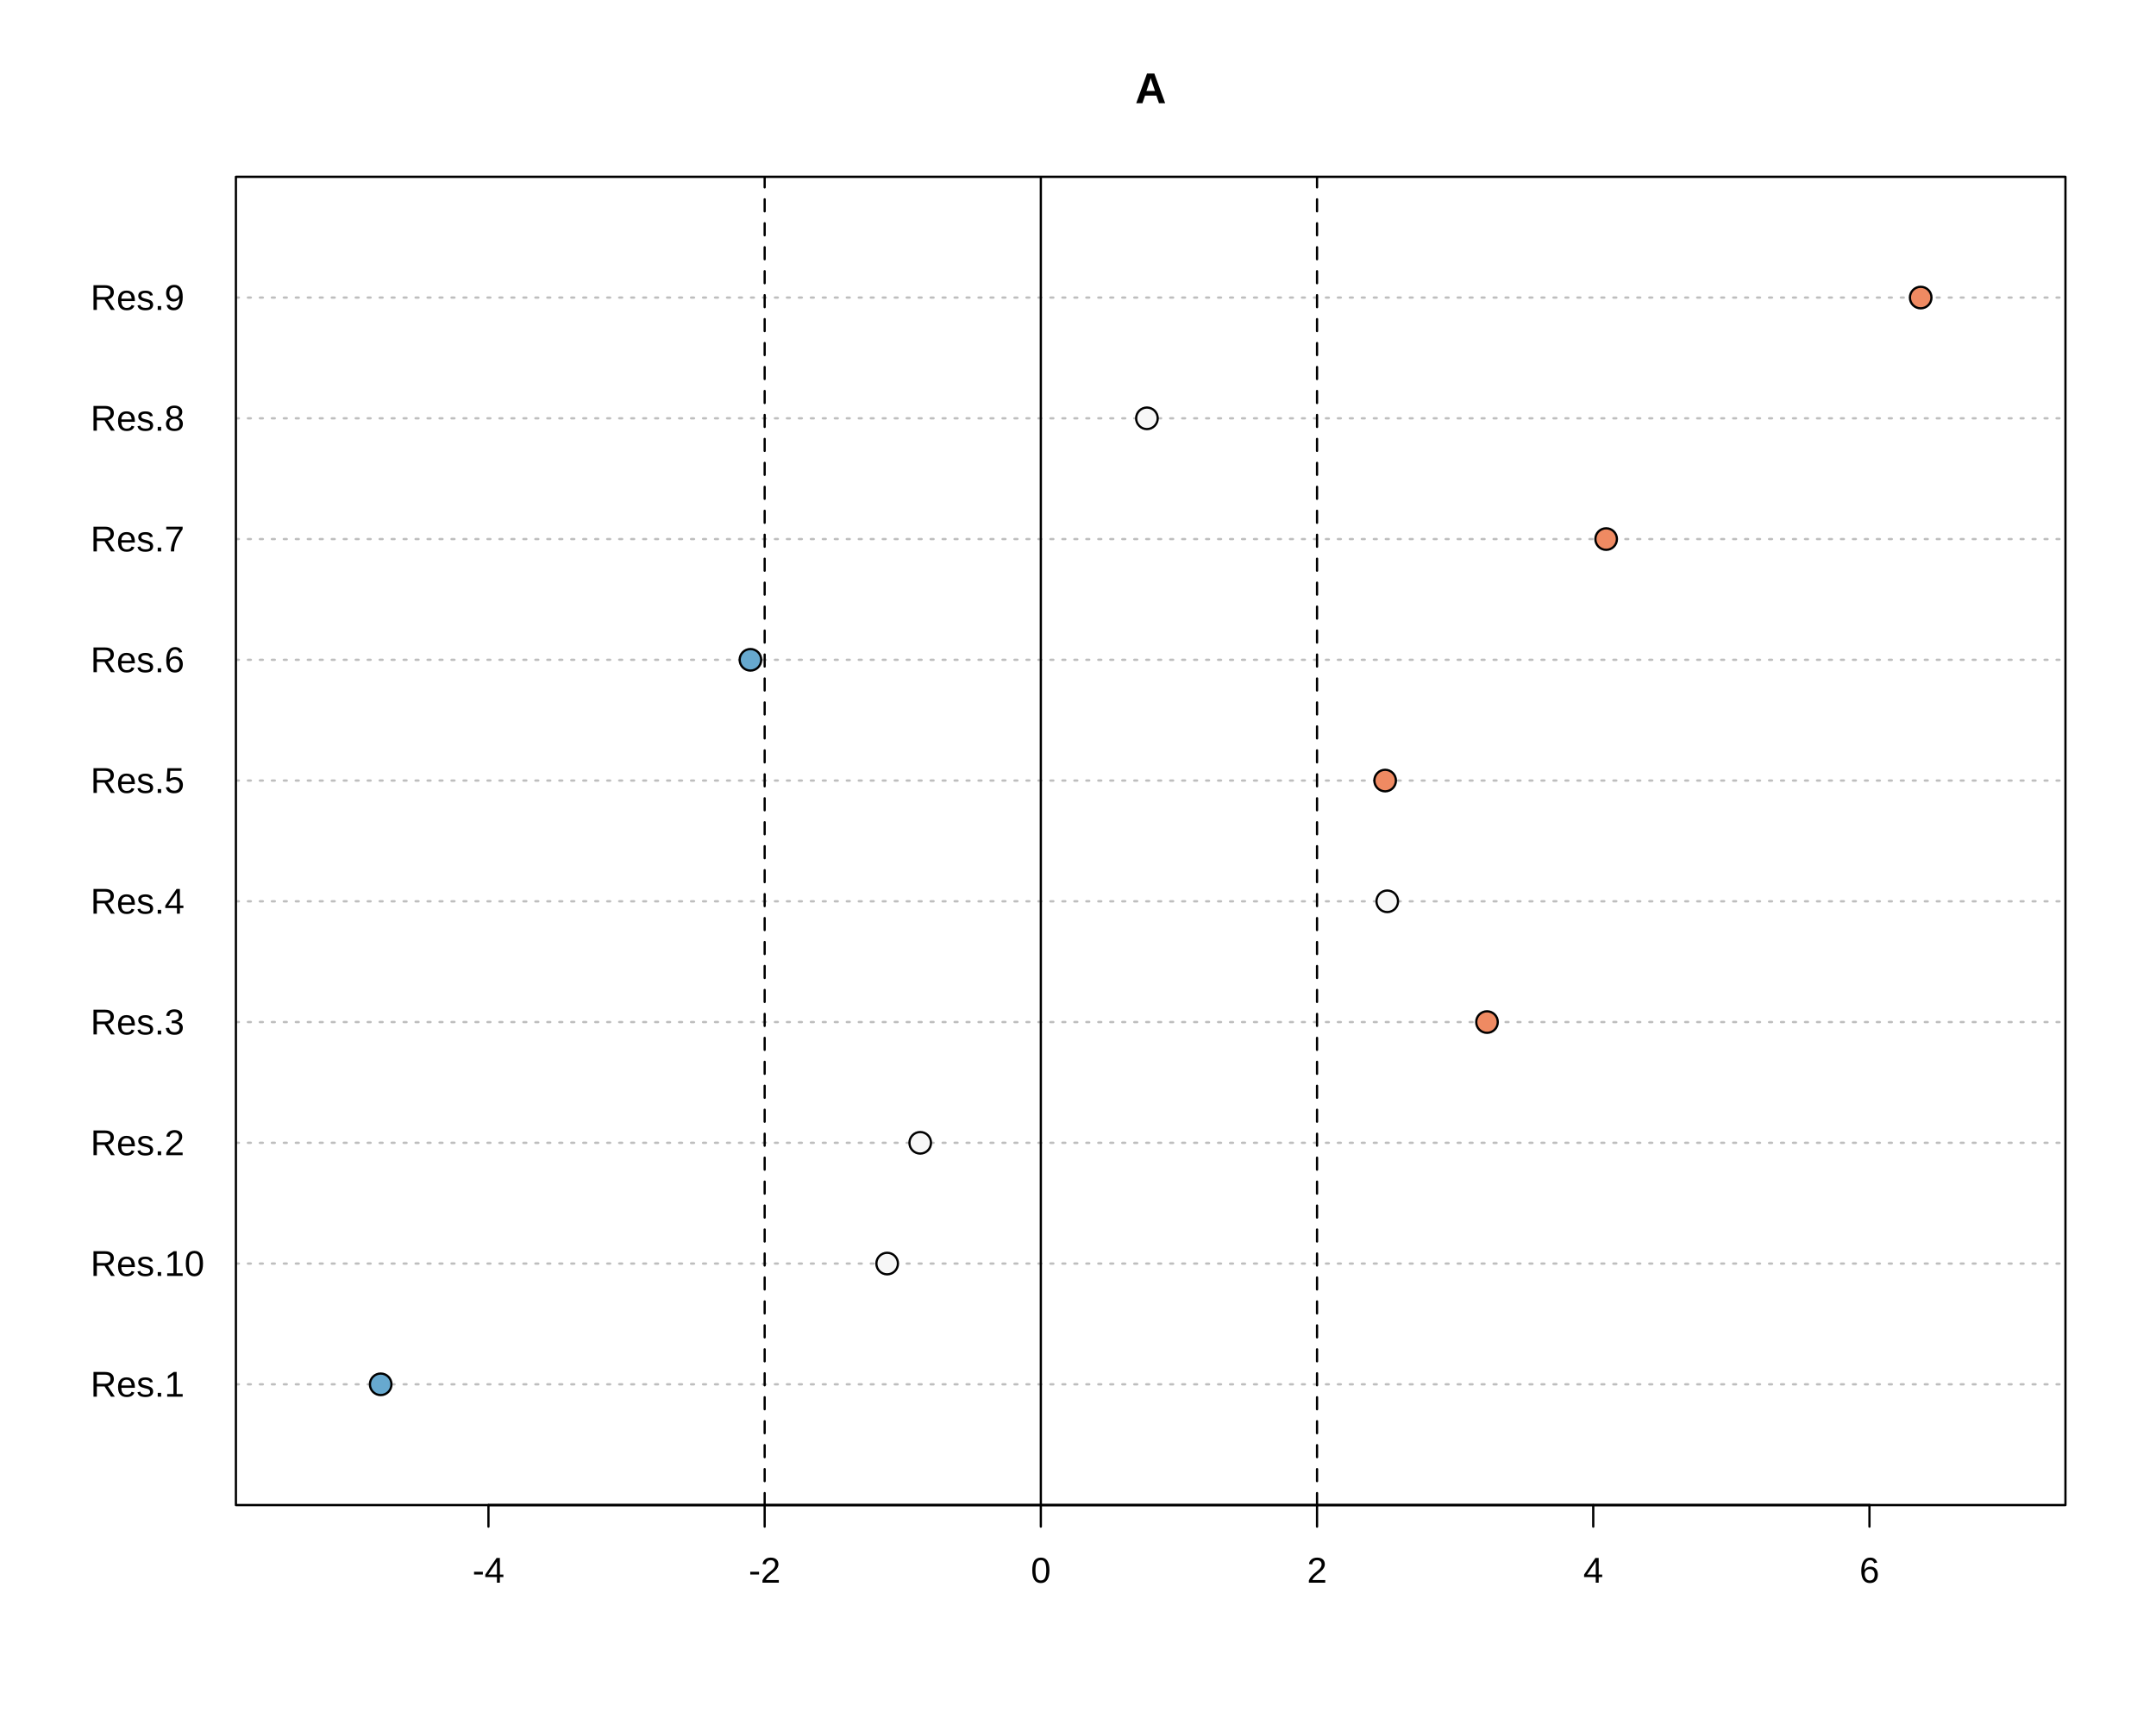
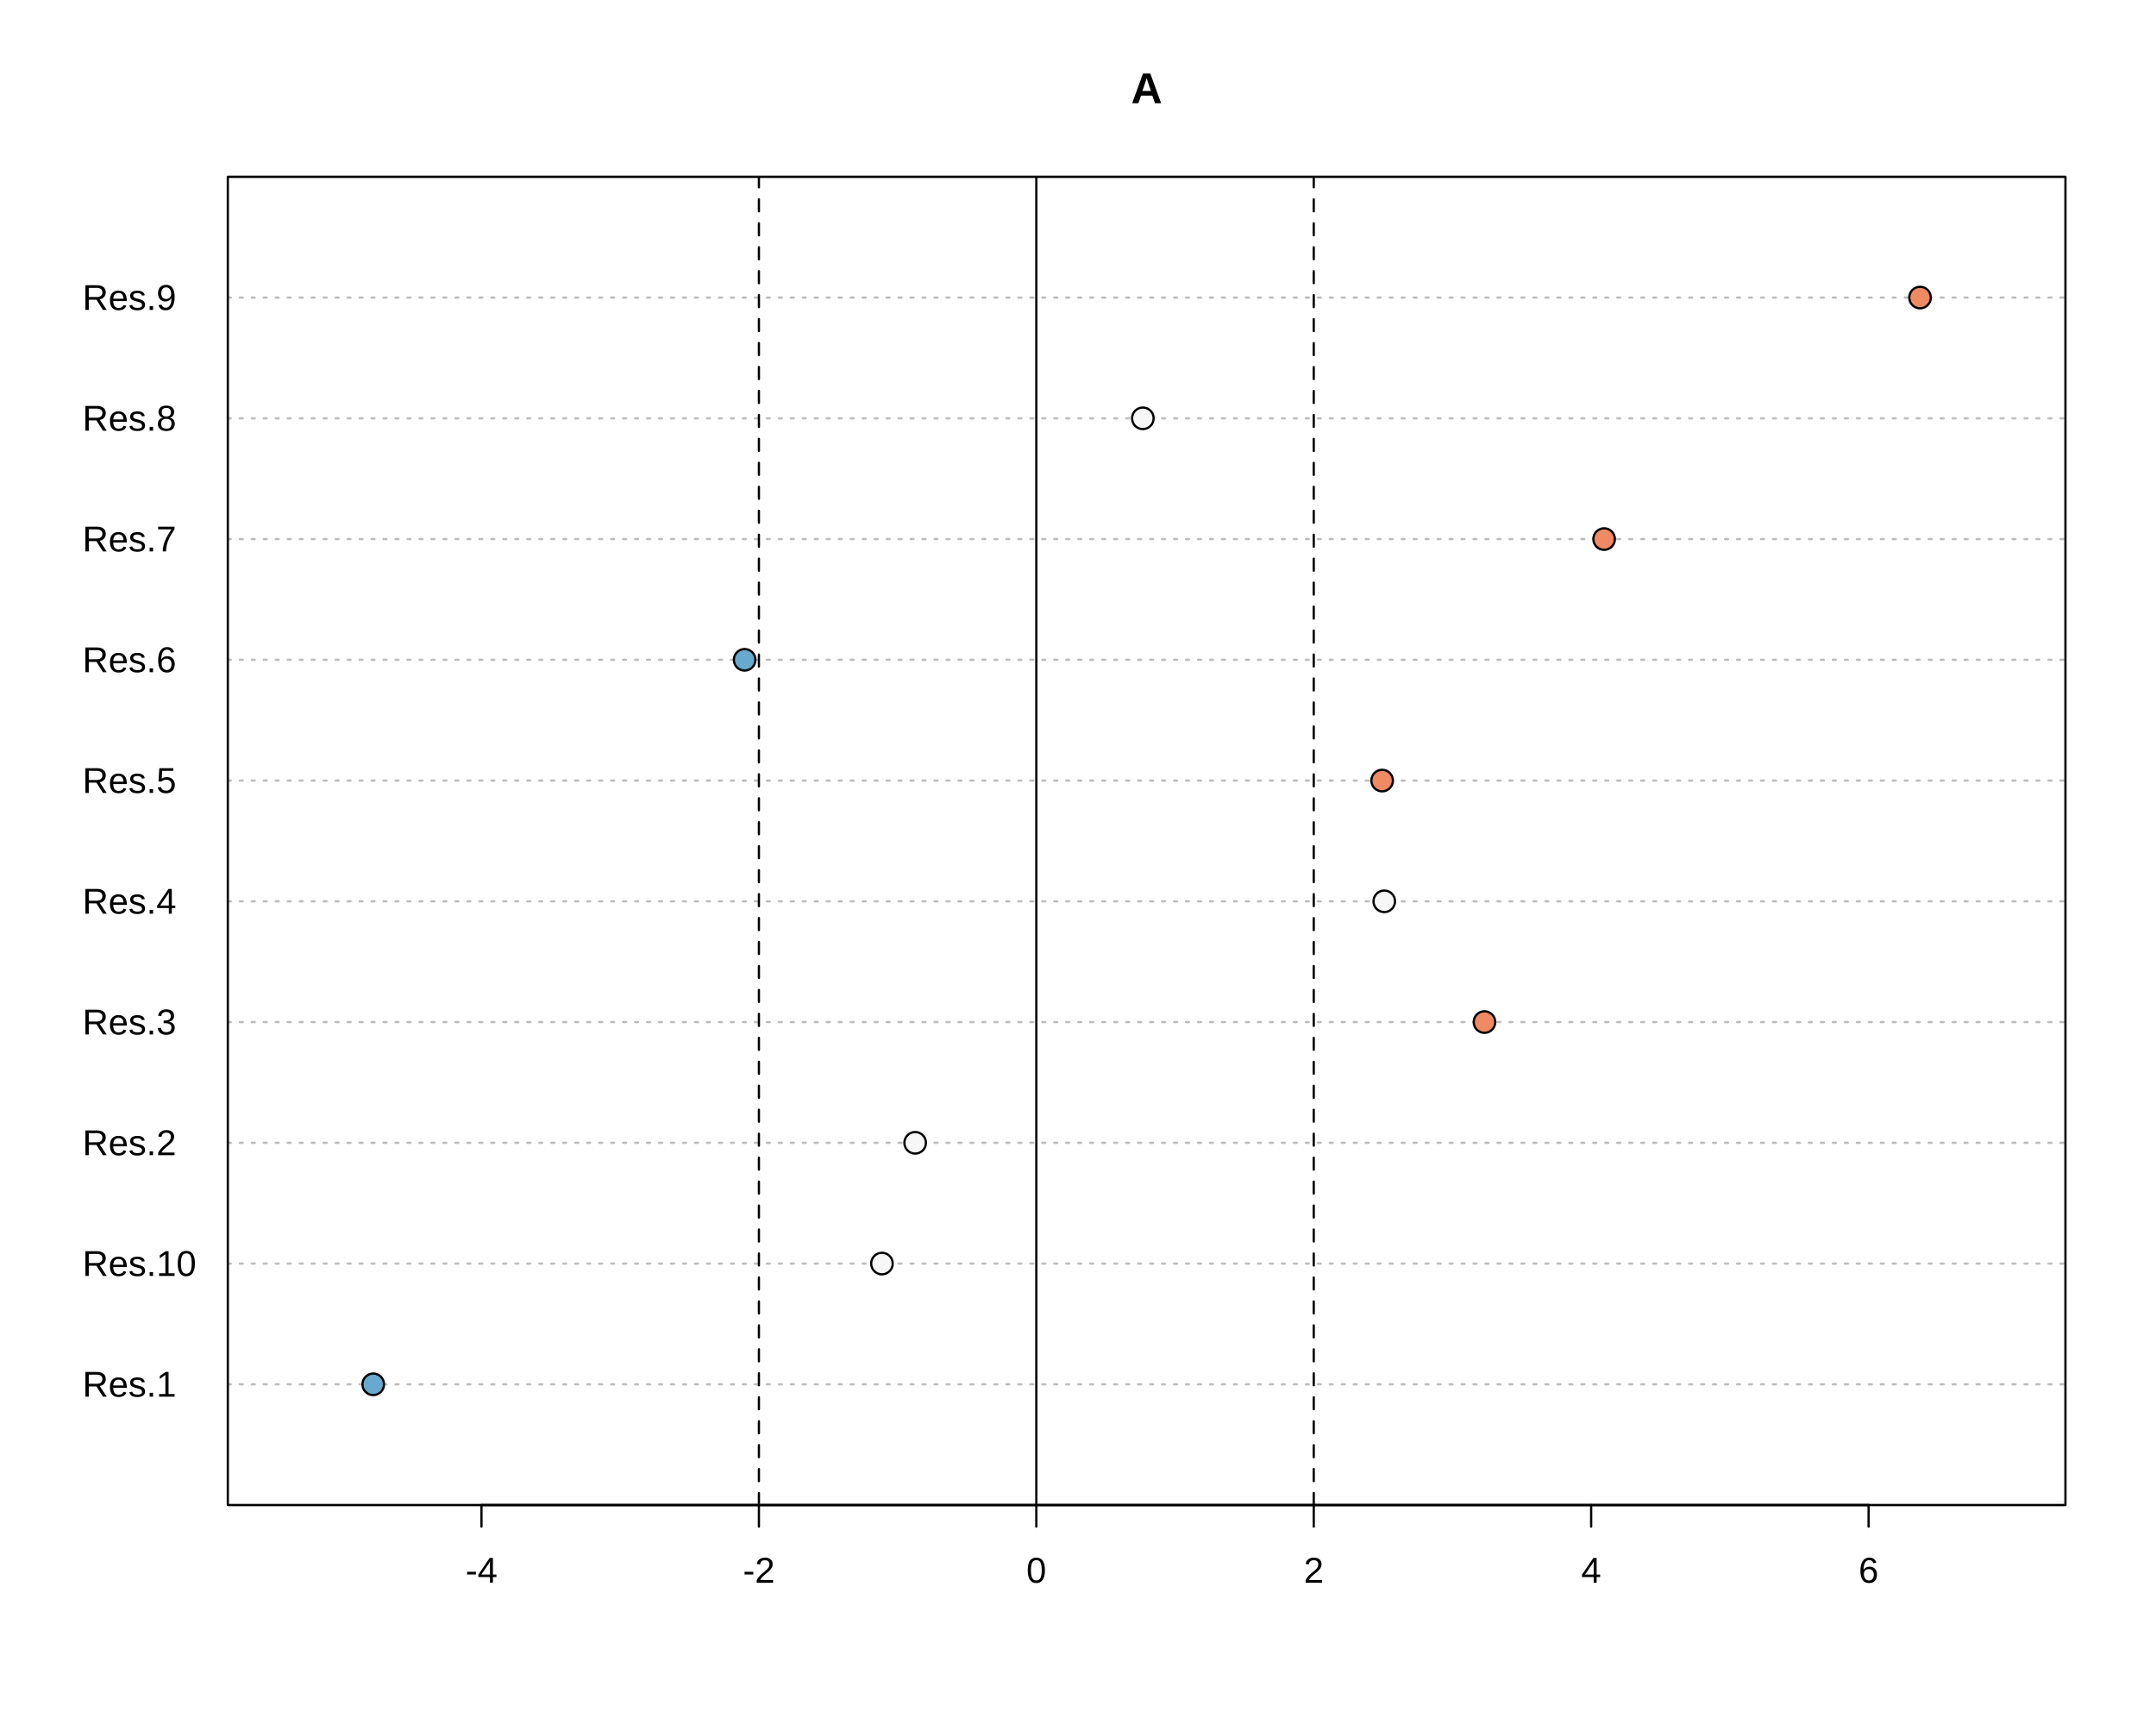
<svg xmlns="http://www.w3.org/2000/svg" viewBox="0 0 720.00 576.00">
  <defs>
    <style type="text/css">
    line, polyline, polygon, path, rect, circle {
      fill: none;
      stroke: #000000;
      stroke-linecap: round;
      stroke-linejoin: round;
      stroke-miterlimit: 10.00;
    }
  </style>
  </defs>
  <rect width="100%" height="100%" style="stroke: none; fill: #FFFFFF;" />
-   <text x="30.24" y="466.37" style="font-size: 12.00px; font-family: Liberation Sans;" textLength="34.67px" lengthAdjust="spacingAndGlyphs">Res.1 </text>
-   <text x="30.24" y="426.05" style="font-size: 12.00px; font-family: Liberation Sans;" textLength="41.34px" lengthAdjust="spacingAndGlyphs">Res.10 </text>
-   <text x="30.24" y="385.73" style="font-size: 12.00px; font-family: Liberation Sans;" textLength="34.67px" lengthAdjust="spacingAndGlyphs">Res.2 </text>
-   <text x="30.24" y="345.41" style="font-size: 12.00px; font-family: Liberation Sans;" textLength="34.67px" lengthAdjust="spacingAndGlyphs">Res.3 </text>
-   <text x="30.24" y="305.08" style="font-size: 12.00px; font-family: Liberation Sans;" textLength="34.67px" lengthAdjust="spacingAndGlyphs">Res.4 </text>
-   <text x="30.24" y="264.76" style="font-size: 12.00px; font-family: Liberation Sans;" textLength="34.67px" lengthAdjust="spacingAndGlyphs">Res.5 </text>
-   <text x="30.24" y="224.45" style="font-size: 12.00px; font-family: Liberation Sans;" textLength="34.67px" lengthAdjust="spacingAndGlyphs">Res.6 </text>
-   <text x="30.24" y="184.12" style="font-size: 12.00px; font-family: Liberation Sans;" textLength="34.67px" lengthAdjust="spacingAndGlyphs">Res.7 </text>
-   <text x="30.24" y="143.80" style="font-size: 12.00px; font-family: Liberation Sans;" textLength="34.67px" lengthAdjust="spacingAndGlyphs">Res.8 </text>
-   <text x="30.24" y="103.49" style="font-size: 12.00px; font-family: Liberation Sans;" textLength="34.67px" lengthAdjust="spacingAndGlyphs">Res.9 </text>
+   <text x="27.54" y="466.37" style="font-size: 12.00px; font-family: Liberation Sans;" textLength="34.67px" lengthAdjust="spacingAndGlyphs">Res.1 </text>
+   <text x="27.54" y="426.05" style="font-size: 12.00px; font-family: Liberation Sans;" textLength="41.34px" lengthAdjust="spacingAndGlyphs">Res.10 </text>
+   <text x="27.54" y="385.73" style="font-size: 12.00px; font-family: Liberation Sans;" textLength="34.67px" lengthAdjust="spacingAndGlyphs">Res.2 </text>
+   <text x="27.54" y="345.41" style="font-size: 12.00px; font-family: Liberation Sans;" textLength="34.67px" lengthAdjust="spacingAndGlyphs">Res.3 </text>
+   <text x="27.54" y="305.08" style="font-size: 12.00px; font-family: Liberation Sans;" textLength="34.67px" lengthAdjust="spacingAndGlyphs">Res.4 </text>
+   <text x="27.54" y="264.76" style="font-size: 12.00px; font-family: Liberation Sans;" textLength="34.67px" lengthAdjust="spacingAndGlyphs">Res.5 </text>
+   <text x="27.54" y="224.45" style="font-size: 12.00px; font-family: Liberation Sans;" textLength="34.67px" lengthAdjust="spacingAndGlyphs">Res.6 </text>
+   <text x="27.54" y="184.12" style="font-size: 12.00px; font-family: Liberation Sans;" textLength="34.67px" lengthAdjust="spacingAndGlyphs">Res.7 </text>
+   <text x="27.54" y="143.80" style="font-size: 12.00px; font-family: Liberation Sans;" textLength="34.67px" lengthAdjust="spacingAndGlyphs">Res.8 </text>
+   <text x="27.54" y="103.49" style="font-size: 12.00px; font-family: Liberation Sans;" textLength="34.67px" lengthAdjust="spacingAndGlyphs">Res.9 </text>
  <defs>
-     <clipPath id="cpNzguNzh8Njg5Ljc2fDUwMi41Nnw1OS4wNA==">
-       <rect x="78.78" y="59.04" width="610.98" height="443.52" />
+     <clipPath id="cpNzYuMDh8Njg5Ljc2fDUwMi41Nnw1OS4wNA==">
+       <rect x="76.08" y="59.04" width="613.68" height="443.52" />
    </clipPath>
  </defs>
-   <line x1="78.78" y1="462.24" x2="689.76" y2="462.24" style="stroke-width: 0.75; stroke: #BEBEBE; stroke-dasharray: 1.00,3.00;" clip-path="url(#cpNzguNzh8Njg5Ljc2fDUwMi41Nnw1OS4wNA==)" />
-   <line x1="78.78" y1="421.92" x2="689.76" y2="421.92" style="stroke-width: 0.75; stroke: #BEBEBE; stroke-dasharray: 1.00,3.00;" clip-path="url(#cpNzguNzh8Njg5Ljc2fDUwMi41Nnw1OS4wNA==)" />
-   <line x1="78.78" y1="381.60" x2="689.76" y2="381.60" style="stroke-width: 0.75; stroke: #BEBEBE; stroke-dasharray: 1.00,3.00;" clip-path="url(#cpNzguNzh8Njg5Ljc2fDUwMi41Nnw1OS4wNA==)" />
-   <line x1="78.78" y1="341.28" x2="689.76" y2="341.28" style="stroke-width: 0.75; stroke: #BEBEBE; stroke-dasharray: 1.00,3.00;" clip-path="url(#cpNzguNzh8Njg5Ljc2fDUwMi41Nnw1OS4wNA==)" />
-   <line x1="78.78" y1="300.96" x2="689.76" y2="300.96" style="stroke-width: 0.75; stroke: #BEBEBE; stroke-dasharray: 1.00,3.00;" clip-path="url(#cpNzguNzh8Njg5Ljc2fDUwMi41Nnw1OS4wNA==)" />
-   <line x1="78.78" y1="260.64" x2="689.76" y2="260.64" style="stroke-width: 0.75; stroke: #BEBEBE; stroke-dasharray: 1.00,3.00;" clip-path="url(#cpNzguNzh8Njg5Ljc2fDUwMi41Nnw1OS4wNA==)" />
-   <line x1="78.78" y1="220.32" x2="689.76" y2="220.32" style="stroke-width: 0.75; stroke: #BEBEBE; stroke-dasharray: 1.00,3.00;" clip-path="url(#cpNzguNzh8Njg5Ljc2fDUwMi41Nnw1OS4wNA==)" />
-   <line x1="78.78" y1="180.00" x2="689.76" y2="180.00" style="stroke-width: 0.75; stroke: #BEBEBE; stroke-dasharray: 1.00,3.00;" clip-path="url(#cpNzguNzh8Njg5Ljc2fDUwMi41Nnw1OS4wNA==)" />
-   <line x1="78.78" y1="139.68" x2="689.76" y2="139.68" style="stroke-width: 0.75; stroke: #BEBEBE; stroke-dasharray: 1.00,3.00;" clip-path="url(#cpNzguNzh8Njg5Ljc2fDUwMi41Nnw1OS4wNA==)" />
-   <line x1="78.78" y1="99.36" x2="689.76" y2="99.36" style="stroke-width: 0.75; stroke: #BEBEBE; stroke-dasharray: 1.00,3.00;" clip-path="url(#cpNzguNzh8Njg5Ljc2fDUwMi41Nnw1OS4wNA==)" />
+   <line x1="76.08" y1="462.24" x2="689.76" y2="462.24" style="stroke-width: 0.75; stroke: #BEBEBE; stroke-dasharray: 1.00,3.00;" clip-path="url(#cpNzYuMDh8Njg5Ljc2fDUwMi41Nnw1OS4wNA==)" />
+   <line x1="76.08" y1="421.92" x2="689.76" y2="421.92" style="stroke-width: 0.75; stroke: #BEBEBE; stroke-dasharray: 1.00,3.00;" clip-path="url(#cpNzYuMDh8Njg5Ljc2fDUwMi41Nnw1OS4wNA==)" />
+   <line x1="76.08" y1="381.60" x2="689.76" y2="381.60" style="stroke-width: 0.75; stroke: #BEBEBE; stroke-dasharray: 1.00,3.00;" clip-path="url(#cpNzYuMDh8Njg5Ljc2fDUwMi41Nnw1OS4wNA==)" />
+   <line x1="76.08" y1="341.28" x2="689.76" y2="341.28" style="stroke-width: 0.75; stroke: #BEBEBE; stroke-dasharray: 1.00,3.00;" clip-path="url(#cpNzYuMDh8Njg5Ljc2fDUwMi41Nnw1OS4wNA==)" />
+   <line x1="76.08" y1="300.96" x2="689.76" y2="300.96" style="stroke-width: 0.75; stroke: #BEBEBE; stroke-dasharray: 1.00,3.00;" clip-path="url(#cpNzYuMDh8Njg5Ljc2fDUwMi41Nnw1OS4wNA==)" />
+   <line x1="76.08" y1="260.64" x2="689.76" y2="260.64" style="stroke-width: 0.75; stroke: #BEBEBE; stroke-dasharray: 1.00,3.00;" clip-path="url(#cpNzYuMDh8Njg5Ljc2fDUwMi41Nnw1OS4wNA==)" />
+   <line x1="76.08" y1="220.32" x2="689.76" y2="220.32" style="stroke-width: 0.75; stroke: #BEBEBE; stroke-dasharray: 1.00,3.00;" clip-path="url(#cpNzYuMDh8Njg5Ljc2fDUwMi41Nnw1OS4wNA==)" />
+   <line x1="76.08" y1="180.00" x2="689.76" y2="180.00" style="stroke-width: 0.75; stroke: #BEBEBE; stroke-dasharray: 1.00,3.00;" clip-path="url(#cpNzYuMDh8Njg5Ljc2fDUwMi41Nnw1OS4wNA==)" />
+   <line x1="76.08" y1="139.68" x2="689.76" y2="139.68" style="stroke-width: 0.75; stroke: #BEBEBE; stroke-dasharray: 1.00,3.00;" clip-path="url(#cpNzYuMDh8Njg5Ljc2fDUwMi41Nnw1OS4wNA==)" />
+   <line x1="76.08" y1="99.36" x2="689.76" y2="99.36" style="stroke-width: 0.75; stroke: #BEBEBE; stroke-dasharray: 1.00,3.00;" clip-path="url(#cpNzYuMDh8Njg5Ljc2fDUwMi41Nnw1OS4wNA==)" />
  <defs>
    <clipPath id="cpMC4wMHw3MjAuMDB8NTc2LjAwfDAuMDA=">
      <rect x="0.00" y="0.00" width="720.00" height="576.00" />
    </clipPath>
  </defs>
-   <line x1="163.12" y1="502.56" x2="624.31" y2="502.56" style="stroke-width: 0.75;" clip-path="url(#cpMC4wMHw3MjAuMDB8NTc2LjAwfDAuMDA=)" />
-   <line x1="163.12" y1="502.56" x2="163.12" y2="509.76" style="stroke-width: 0.75;" clip-path="url(#cpMC4wMHw3MjAuMDB8NTc2LjAwfDAuMDA=)" />
-   <line x1="255.36" y1="502.56" x2="255.36" y2="509.76" style="stroke-width: 0.75;" clip-path="url(#cpMC4wMHw3MjAuMDB8NTc2LjAwfDAuMDA=)" />
-   <line x1="347.59" y1="502.56" x2="347.59" y2="509.76" style="stroke-width: 0.75;" clip-path="url(#cpMC4wMHw3MjAuMDB8NTc2LjAwfDAuMDA=)" />
-   <line x1="439.83" y1="502.56" x2="439.83" y2="509.76" style="stroke-width: 0.75;" clip-path="url(#cpMC4wMHw3MjAuMDB8NTc2LjAwfDAuMDA=)" />
-   <line x1="532.07" y1="502.56" x2="532.07" y2="509.76" style="stroke-width: 0.75;" clip-path="url(#cpMC4wMHw3MjAuMDB8NTc2LjAwfDAuMDA=)" />
-   <line x1="624.31" y1="502.56" x2="624.31" y2="509.76" style="stroke-width: 0.75;" clip-path="url(#cpMC4wMHw3MjAuMDB8NTc2LjAwfDAuMDA=)" />
+   <line x1="160.79" y1="502.56" x2="624.02" y2="502.56" style="stroke-width: 0.75;" clip-path="url(#cpMC4wMHw3MjAuMDB8NTc2LjAwfDAuMDA=)" />
+   <line x1="160.79" y1="502.56" x2="160.79" y2="509.76" style="stroke-width: 0.75;" clip-path="url(#cpMC4wMHw3MjAuMDB8NTc2LjAwfDAuMDA=)" />
+   <line x1="253.44" y1="502.56" x2="253.44" y2="509.76" style="stroke-width: 0.75;" clip-path="url(#cpMC4wMHw3MjAuMDB8NTc2LjAwfDAuMDA=)" />
+   <line x1="346.08" y1="502.56" x2="346.08" y2="509.76" style="stroke-width: 0.75;" clip-path="url(#cpMC4wMHw3MjAuMDB8NTc2LjAwfDAuMDA=)" />
+   <line x1="438.73" y1="502.56" x2="438.73" y2="509.76" style="stroke-width: 0.75;" clip-path="url(#cpMC4wMHw3MjAuMDB8NTc2LjAwfDAuMDA=)" />
+   <line x1="531.37" y1="502.56" x2="531.37" y2="509.76" style="stroke-width: 0.75;" clip-path="url(#cpMC4wMHw3MjAuMDB8NTc2LjAwfDAuMDA=)" />
+   <line x1="624.02" y1="502.56" x2="624.02" y2="509.76" style="stroke-width: 0.75;" clip-path="url(#cpMC4wMHw3MjAuMDB8NTc2LjAwfDAuMDA=)" />
  <g clip-path="url(#cpMC4wMHw3MjAuMDB8NTc2LjAwfDAuMDA=)">
-     <text x="157.78" y="528.48" style="font-size: 12.00px; font-family: Liberation Sans;" textLength="10.67px" lengthAdjust="spacingAndGlyphs">-4</text>
+     <text x="155.46" y="528.48" style="font-size: 12.00px; font-family: Liberation Sans;" textLength="10.67px" lengthAdjust="spacingAndGlyphs">-4</text>
  </g>
  <g clip-path="url(#cpMC4wMHw3MjAuMDB8NTc2LjAwfDAuMDA=)">
-     <text x="250.02" y="528.48" style="font-size: 12.00px; font-family: Liberation Sans;" textLength="10.67px" lengthAdjust="spacingAndGlyphs">-2</text>
+     <text x="248.10" y="528.48" style="font-size: 12.00px; font-family: Liberation Sans;" textLength="10.67px" lengthAdjust="spacingAndGlyphs">-2</text>
  </g>
  <g clip-path="url(#cpMC4wMHw3MjAuMDB8NTc2LjAwfDAuMDA=)">
-     <text x="344.26" y="528.48" style="font-size: 12.00px; font-family: Liberation Sans;" textLength="6.67px" lengthAdjust="spacingAndGlyphs">0</text>
+     <text x="342.75" y="528.48" style="font-size: 12.00px; font-family: Liberation Sans;" textLength="6.67px" lengthAdjust="spacingAndGlyphs">0</text>
  </g>
  <g clip-path="url(#cpMC4wMHw3MjAuMDB8NTc2LjAwfDAuMDA=)">
-     <text x="436.49" y="528.48" style="font-size: 12.00px; font-family: Liberation Sans;" textLength="6.67px" lengthAdjust="spacingAndGlyphs">2</text>
+     <text x="435.39" y="528.48" style="font-size: 12.00px; font-family: Liberation Sans;" textLength="6.67px" lengthAdjust="spacingAndGlyphs">2</text>
  </g>
  <g clip-path="url(#cpMC4wMHw3MjAuMDB8NTc2LjAwfDAuMDA=)">
-     <text x="528.73" y="528.48" style="font-size: 12.00px; font-family: Liberation Sans;" textLength="6.67px" lengthAdjust="spacingAndGlyphs">4</text>
+     <text x="528.04" y="528.48" style="font-size: 12.00px; font-family: Liberation Sans;" textLength="6.67px" lengthAdjust="spacingAndGlyphs">4</text>
  </g>
  <g clip-path="url(#cpMC4wMHw3MjAuMDB8NTc2LjAwfDAuMDA=)">
-     <text x="620.97" y="528.48" style="font-size: 12.00px; font-family: Liberation Sans;" textLength="6.67px" lengthAdjust="spacingAndGlyphs">6</text>
+     <text x="620.68" y="528.48" style="font-size: 12.00px; font-family: Liberation Sans;" textLength="6.67px" lengthAdjust="spacingAndGlyphs">6</text>
  </g>
-   <polyline points="78.78,502.56 689.76,502.56 689.76,59.04 78.78,59.04 78.78,502.56 " style="stroke-width: 0.75;" clip-path="url(#cpMC4wMHw3MjAuMDB8NTc2LjAwfDAuMDA=)" />
+   <polygon points="76.08,502.56 689.76,502.56 689.76,59.04 76.08,59.04 " style="stroke-width: 0.75; fill: none;" clip-path="url(#cpMC4wMHw3MjAuMDB8NTc2LjAwfDAuMDA=)" />
  <g clip-path="url(#cpMC4wMHw3MjAuMDB8NTc2LjAwfDAuMDA=)">
-     <text x="379.08" y="34.47" style="font-size: 14.40px; font-weight: bold; font-family: Liberation Sans;" textLength="10.39px" lengthAdjust="spacingAndGlyphs">A</text>
+     <text x="377.73" y="34.47" style="font-size: 14.40px; font-weight: bold; font-family: Liberation Sans;" textLength="10.39px" lengthAdjust="spacingAndGlyphs">A</text>
  </g>
  <defs>
    <clipPath id="cpNTkuMDR8Njg5Ljc2fDUwMi41Nnw1OS4wNA==">
      <rect x="59.04" y="59.04" width="630.72" height="443.52" />
    </clipPath>
  </defs>
-   <line x1="439.83" y1="502.56" x2="439.83" y2="59.04" style="stroke-width: 0.75; stroke-dasharray: 4.00,4.00;" clip-path="url(#cpNTkuMDR8Njg5Ljc2fDUwMi41Nnw1OS4wNA==)" />
-   <line x1="347.59" y1="502.56" x2="347.59" y2="59.04" style="stroke-width: 0.75;" clip-path="url(#cpNTkuMDR8Njg5Ljc2fDUwMi41Nnw1OS4wNA==)" />
-   <line x1="255.36" y1="502.56" x2="255.36" y2="59.04" style="stroke-width: 0.75; stroke-dasharray: 4.00,4.00;" clip-path="url(#cpNTkuMDR8Njg5Ljc2fDUwMi41Nnw1OS4wNA==)" />
-   <circle cx="127.13" cy="462.24" r="2.70pt" style="stroke-width: 0.75; fill: #67A9CF;" clip-path="url(#cpNTkuMDR8Njg5Ljc2fDUwMi41Nnw1OS4wNA==)" />
-   <circle cx="296.27" cy="421.92" r="2.70pt" style="stroke-width: 0.75; fill: #F7F7F7;" clip-path="url(#cpNTkuMDR8Njg5Ljc2fDUwMi41Nnw1OS4wNA==)" />
-   <circle cx="307.31" cy="381.60" r="2.70pt" style="stroke-width: 0.75; fill: #F7F7F7;" clip-path="url(#cpNTkuMDR8Njg5Ljc2fDUwMi41Nnw1OS4wNA==)" />
-   <circle cx="496.59" cy="341.28" r="2.70pt" style="stroke-width: 0.75; fill: #EF8A62;" clip-path="url(#cpNTkuMDR8Njg5Ljc2fDUwMi41Nnw1OS4wNA==)" />
-   <circle cx="463.28" cy="300.96" r="2.70pt" style="stroke-width: 0.75; fill: #F7F7F7;" clip-path="url(#cpNTkuMDR8Njg5Ljc2fDUwMi41Nnw1OS4wNA==)" />
-   <circle cx="462.57" cy="260.64" r="2.70pt" style="stroke-width: 0.75; fill: #EF8A62;" clip-path="url(#cpNTkuMDR8Njg5Ljc2fDUwMi41Nnw1OS4wNA==)" />
-   <circle cx="250.61" cy="220.32" r="2.70pt" style="stroke-width: 0.75; fill: #67A9CF;" clip-path="url(#cpNTkuMDR8Njg5Ljc2fDUwMi41Nnw1OS4wNA==)" />
-   <circle cx="536.38" cy="180.00" r="2.70pt" style="stroke-width: 0.75; fill: #EF8A62;" clip-path="url(#cpNTkuMDR8Njg5Ljc2fDUwMi41Nnw1OS4wNA==)" />
-   <circle cx="383.02" cy="139.68" r="2.70pt" style="stroke-width: 0.75; fill: #F7F7F7;" clip-path="url(#cpNTkuMDR8Njg5Ljc2fDUwMi41Nnw1OS4wNA==)" />
-   <circle cx="641.42" cy="99.36" r="2.70pt" style="stroke-width: 0.75; fill: #EF8A62;" clip-path="url(#cpNTkuMDR8Njg5Ljc2fDUwMi41Nnw1OS4wNA==)" />
+   <line x1="438.73" y1="502.56" x2="438.73" y2="59.04" style="stroke-width: 0.75; stroke-dasharray: 4.00,4.00;" clip-path="url(#cpNTkuMDR8Njg5Ljc2fDUwMi41Nnw1OS4wNA==)" />
+   <line x1="346.08" y1="502.56" x2="346.08" y2="59.04" style="stroke-width: 0.75;" clip-path="url(#cpNTkuMDR8Njg5Ljc2fDUwMi41Nnw1OS4wNA==)" />
+   <line x1="253.44" y1="502.56" x2="253.44" y2="59.04" style="stroke-width: 0.75; stroke-dasharray: 4.00,4.00;" clip-path="url(#cpNTkuMDR8Njg5Ljc2fDUwMi41Nnw1OS4wNA==)" />
+   <circle cx="124.64" cy="462.24" r="2.70pt" style="stroke-width: 0.75; fill: #67A9CF;" clip-path="url(#cpNTkuMDR8Njg5Ljc2fDUwMi41Nnw1OS4wNA==)" />
+   <circle cx="294.53" cy="421.92" r="2.70pt" style="stroke-width: 0.75; fill: #F7F7F7;" clip-path="url(#cpNTkuMDR8Njg5Ljc2fDUwMi41Nnw1OS4wNA==)" />
+   <circle cx="305.62" cy="381.60" r="2.70pt" style="stroke-width: 0.75; fill: #F7F7F7;" clip-path="url(#cpNTkuMDR8Njg5Ljc2fDUwMi41Nnw1OS4wNA==)" />
+   <circle cx="495.74" cy="341.28" r="2.70pt" style="stroke-width: 0.75; fill: #EF8A62;" clip-path="url(#cpNTkuMDR8Njg5Ljc2fDUwMi41Nnw1OS4wNA==)" />
+   <circle cx="462.28" cy="300.96" r="2.70pt" style="stroke-width: 0.75; fill: #F7F7F7;" clip-path="url(#cpNTkuMDR8Njg5Ljc2fDUwMi41Nnw1OS4wNA==)" />
+   <circle cx="461.57" cy="260.64" r="2.70pt" style="stroke-width: 0.75; fill: #EF8A62;" clip-path="url(#cpNTkuMDR8Njg5Ljc2fDUwMi41Nnw1OS4wNA==)" />
+   <circle cx="248.67" cy="220.32" r="2.70pt" style="stroke-width: 0.75; fill: #67A9CF;" clip-path="url(#cpNTkuMDR8Njg5Ljc2fDUwMi41Nnw1OS4wNA==)" />
+   <circle cx="535.70" cy="180.00" r="2.70pt" style="stroke-width: 0.75; fill: #EF8A62;" clip-path="url(#cpNTkuMDR8Njg5Ljc2fDUwMi41Nnw1OS4wNA==)" />
+   <circle cx="381.66" cy="139.68" r="2.70pt" style="stroke-width: 0.75; fill: #F7F7F7;" clip-path="url(#cpNTkuMDR8Njg5Ljc2fDUwMi41Nnw1OS4wNA==)" />
+   <circle cx="641.20" cy="99.36" r="2.70pt" style="stroke-width: 0.75; fill: #EF8A62;" clip-path="url(#cpNTkuMDR8Njg5Ljc2fDUwMi41Nnw1OS4wNA==)" />
</svg>
